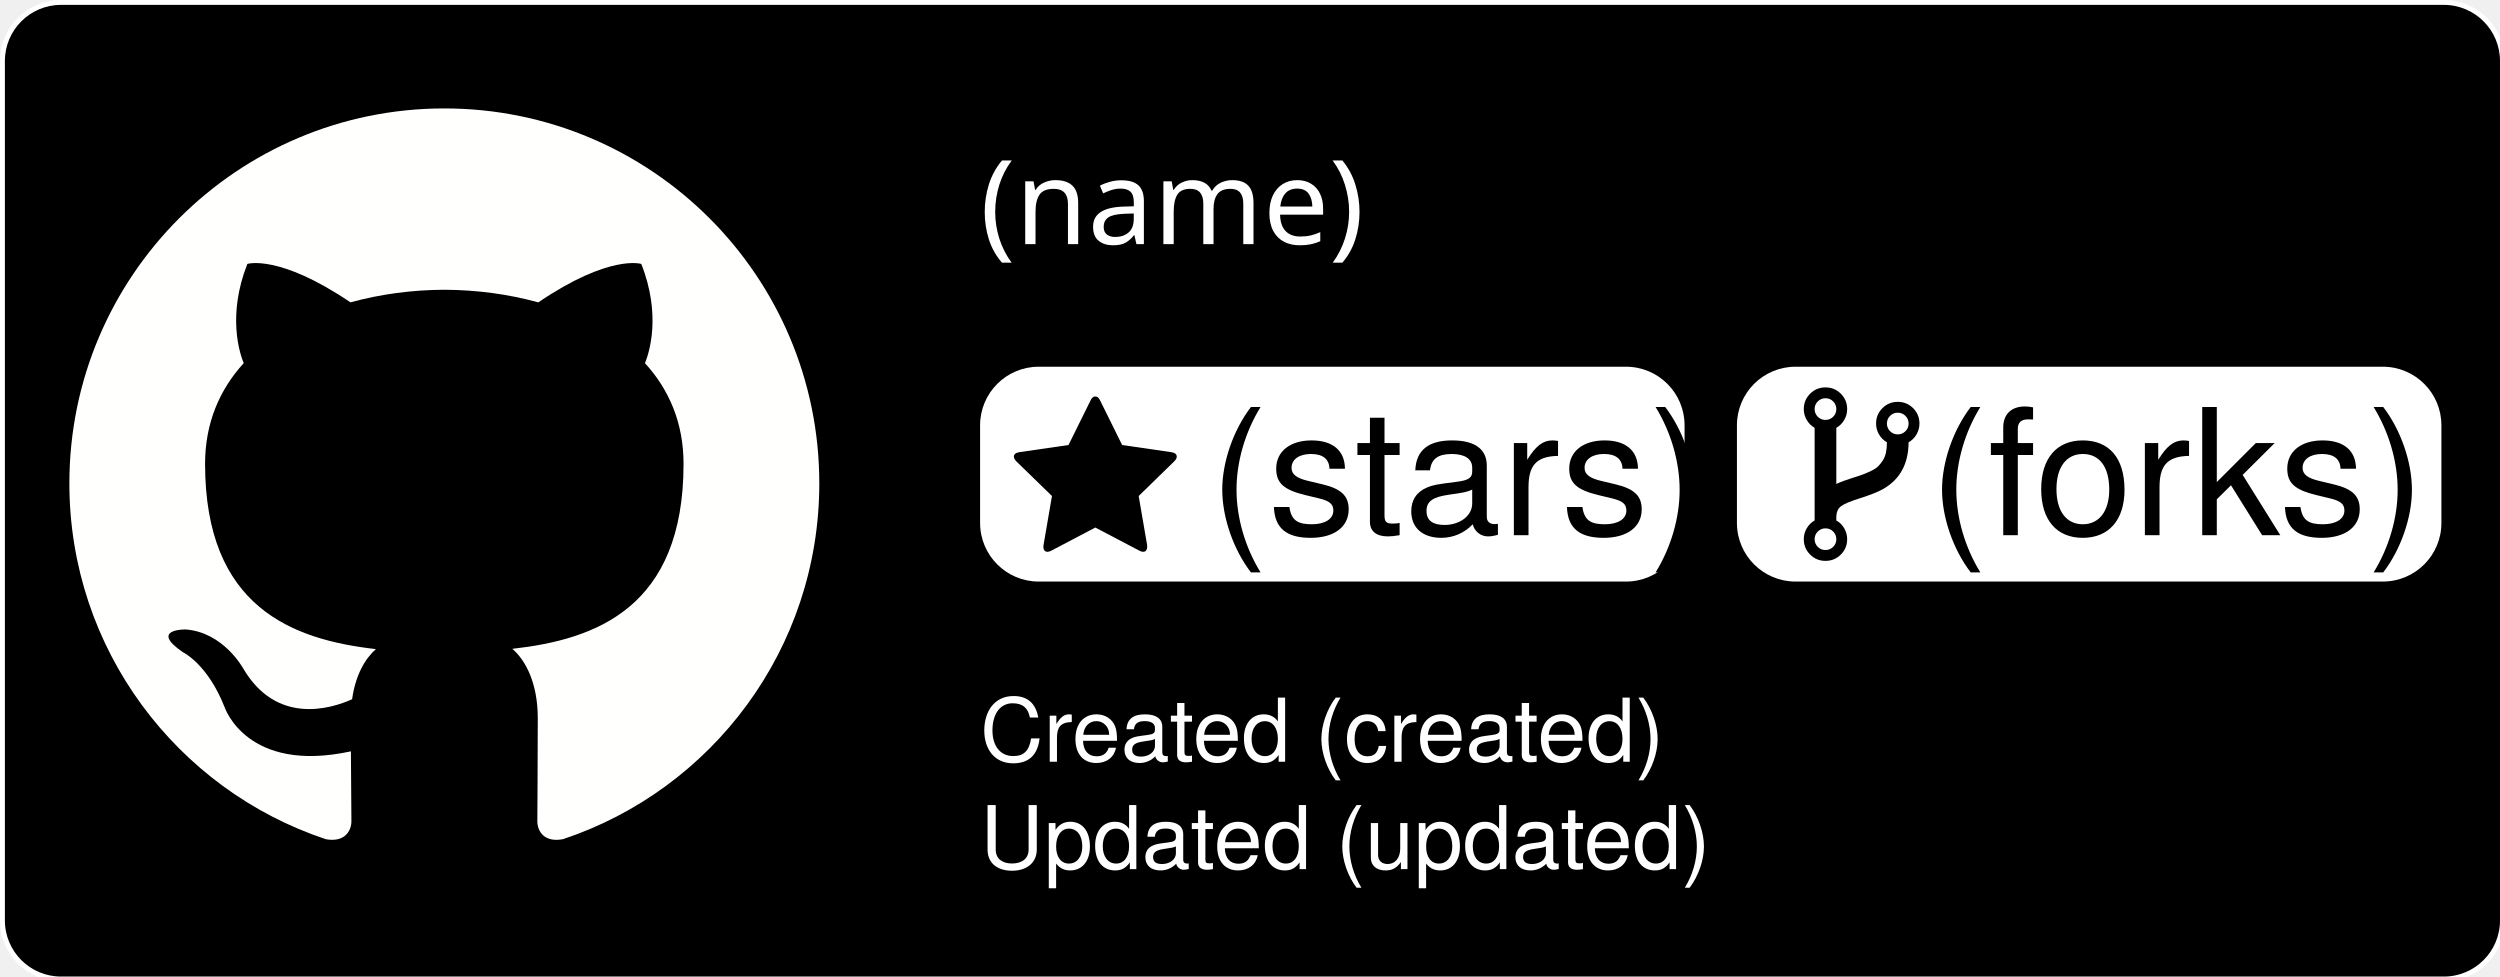
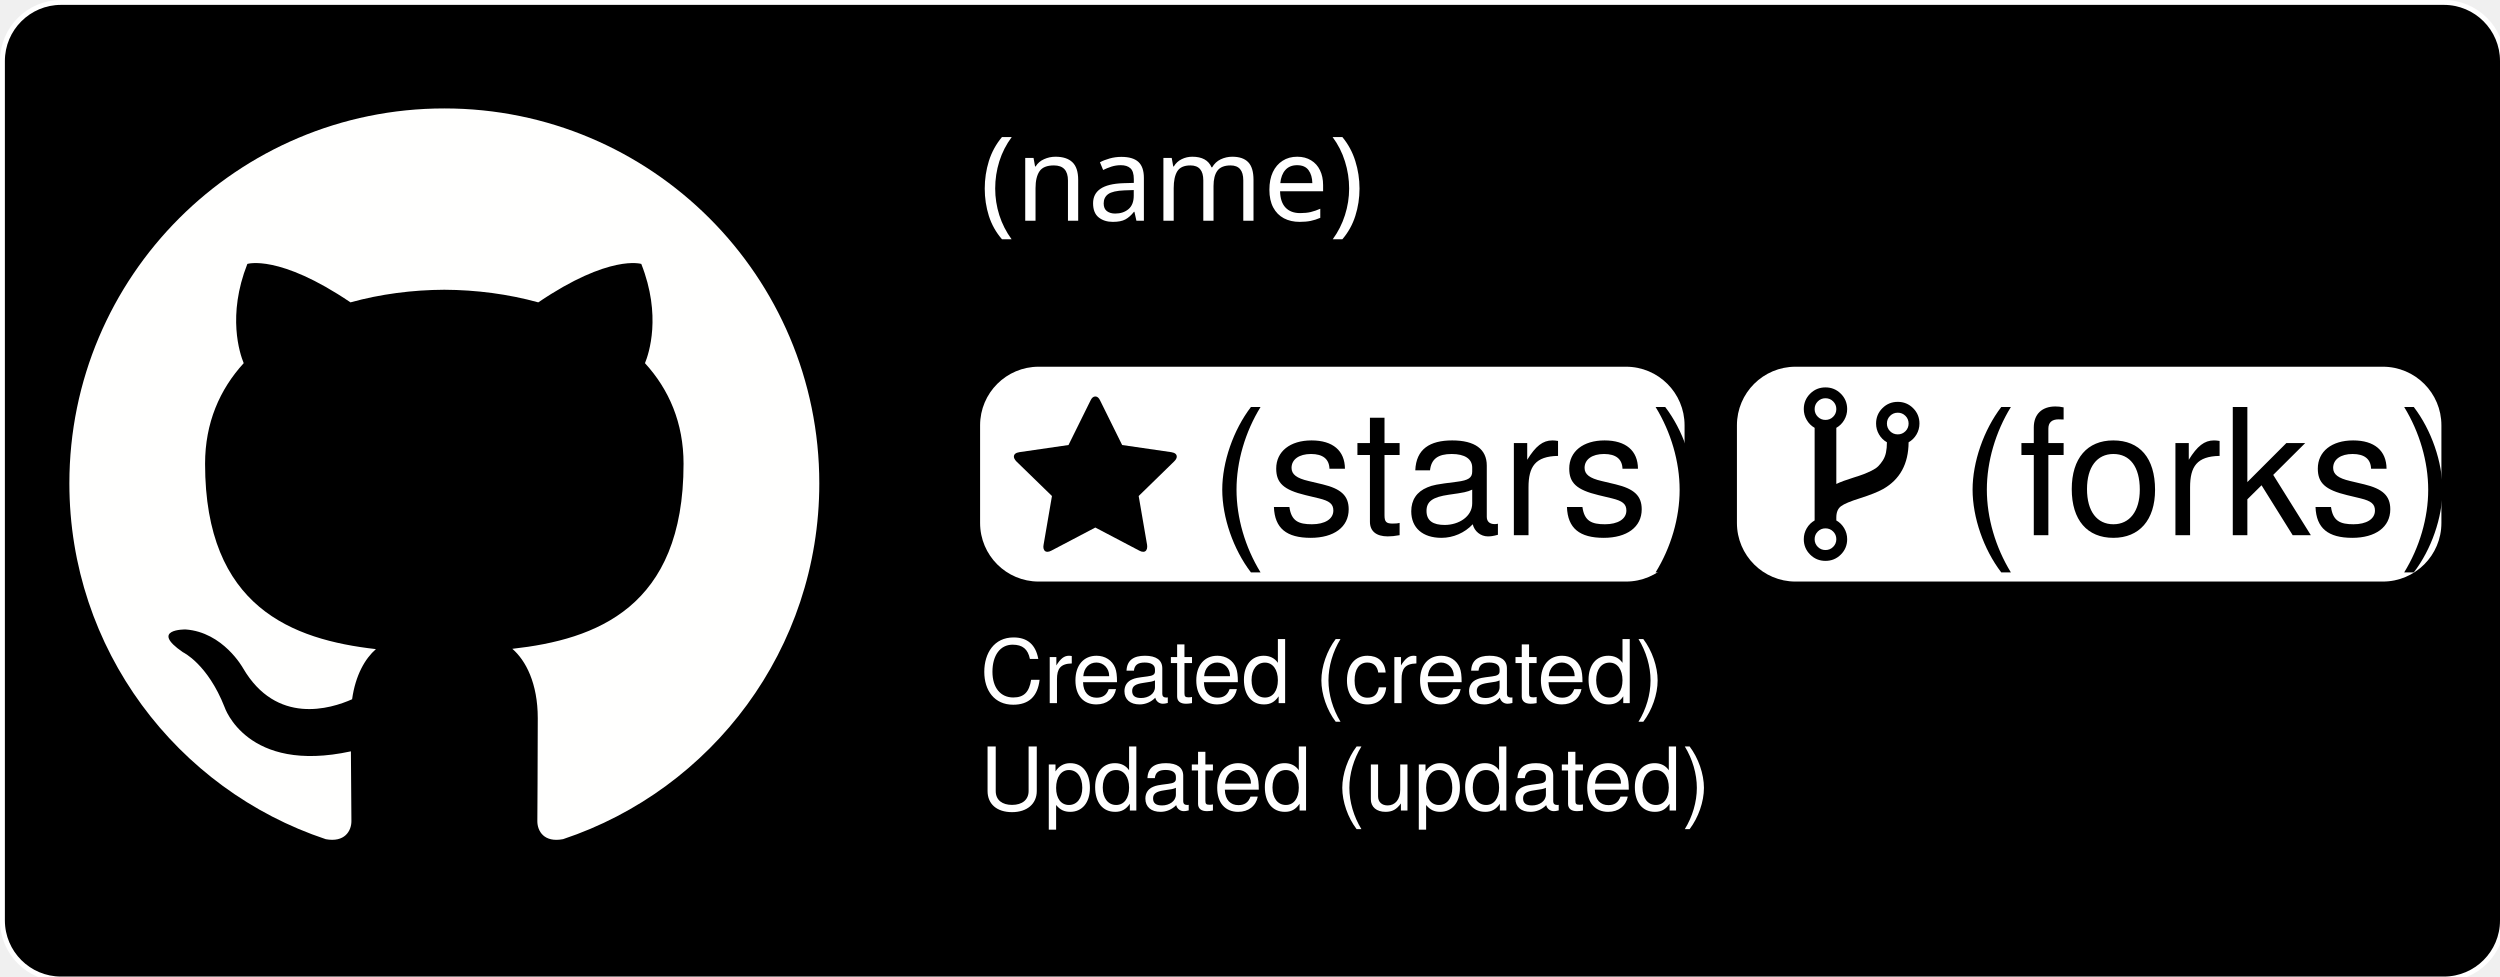
<svg xmlns="http://www.w3.org/2000/svg" version="1.1" x="0" y="0" width="512" height="200" viewBox="0, 0, 512, 200">
  <g id="Layer_3">
    <g>
      <path d="M12.5,0.5 L500.5,0.5 C507.127,0.5 512.5,5.873 512.5,12.5 L512.5,188.5 C512.5,195.127 507.127,200.5 500.5,200.5 L12.5,200.5 C5.873,200.5 0.5,195.127 0.5,188.5 L0.5,12.5 C0.5,5.873 5.873,0.5 12.5,0.5 z" fill="#000000" />
      <path d="M12.5,0.5 L500.5,0.5 C507.127,0.5 512.5,5.873 512.5,12.5 L512.5,188.5 C512.5,195.127 507.127,200.5 500.5,200.5 L12.5,200.5 C5.873,200.5 0.5,195.127 0.5,188.5 L0.5,12.5 C0.5,5.873 5.873,0.5 12.5,0.5 z" fill-opacity="0" stroke="#FFFFFF" stroke-width="1" />
    </g>
  </g>
  <g id="Layer_1">
-     <text transform="matrix(1, 0, 0, 1, 343.159, 44.5)">
+     <text transform="matrix(1, 0, 0, 1, 343.159, 39.706)">
      <tspan x="-142.436" y="5.5" font-family="HelveticaNeue-Bold" font-size="24" fill="#FFFFFF">(name)</tspan>
    </text>
-     <text transform="matrix(1, 0, 0, 1, 340.913, 165)">
-       <tspan x="-140.19" y="-9" font-family="HelveticaNeue" font-size="18" fill="#FFFFFF">Created (created)</tspan>
-       <tspan x="-140.19" y="13" font-family="HelveticaNeue" font-size="18" fill="#FFFFFF">Updated (updated)</tspan>
+     <text transform="matrix(1, 0, 0, 1, 340.913, 149.5)">
+       <tspan x="-140.19" y="-5.5" font-family="HelveticaNeue" font-size="18" fill="#FFFFFF">Created (created)</tspan>
+       <tspan x="-140.19" y="16.5" font-family="HelveticaNeue" font-size="18" fill="#FFFFFF">Updated (updated)</tspan>
    </text>
  </g>
  <g id="Layer_4">
    <path d="M91,22.206 C48.594,22.206 14.207,56.586 14.207,98.999 C14.207,132.927 36.21,161.713 66.723,171.867 C70.561,172.578 71.97,170.201 71.97,168.173 C71.97,166.343 71.898,160.292 71.865,153.875 C50.501,158.521 45.993,144.815 45.993,144.815 C42.5,135.94 37.467,133.578 37.467,133.578 C30.499,128.812 37.992,128.91 37.992,128.91 C45.703,129.452 49.764,136.825 49.764,136.825 C56.613,148.564 67.729,145.169 72.111,143.207 C72.801,138.245 74.79,134.856 76.986,132.939 C59.93,130.998 41.999,124.412 41.999,94.987 C41.999,86.604 44.999,79.754 49.911,74.376 C49.114,72.441 46.486,64.63 50.657,54.052 C50.657,54.052 57.105,51.99 71.779,61.925 C77.904,60.224 84.474,59.371 91,59.34 C97.526,59.371 104.101,60.224 110.238,61.925 C124.895,51.99 131.335,54.052 131.335,54.052 C135.514,64.63 132.886,72.441 132.089,74.376 C137.013,79.754 139.991,86.604 139.991,94.987 C139.991,124.483 122.026,130.976 104.926,132.878 C107.68,135.261 110.135,139.934 110.135,147.099 C110.135,157.374 110.047,165.643 110.047,168.173 C110.047,170.217 111.428,172.612 115.321,171.858 C145.818,161.692 167.793,132.917 167.793,98.999 C167.793,56.586 133.411,22.206 91,22.206" fill="#FFFFFE" />
  </g>
  <g id="Layer_2">
    <path d="M212.723,75.103 L333,75.103 C339.627,75.103 345,80.476 345,87.103 L345,107.103 C345,113.731 339.627,119.103 333,119.103 L212.723,119.103 C206.096,119.103 200.723,113.731 200.723,107.103 L200.723,87.103 C200.723,80.476 206.096,75.103 212.723,75.103 z" fill="#FFFFFF" />
    <path d="M367.723,75.103 L488,75.103 C494.627,75.103 500,80.476 500,87.103 L500,107.103 C500,113.731 494.627,119.103 488,119.103 L367.723,119.103 C361.096,119.103 355.723,113.731 355.723,107.103 L355.723,87.103 C355.723,80.476 361.096,75.103 367.723,75.103 z" fill="#FFFFFF" />
    <path d="M391.808,83.595 C390.944,82.731 389.895,82.3 388.662,82.3 C387.428,82.3 386.38,82.731 385.516,83.595 C384.653,84.458 384.221,85.507 384.221,86.741 C384.221,87.542 384.421,88.287 384.822,88.973 C385.223,89.659 385.762,90.195 386.441,90.58 C386.441,91.382 386.376,92.088 386.245,92.697 C386.114,93.306 385.898,93.841 385.597,94.304 C385.296,94.767 384.984,95.16 384.66,95.484 C384.336,95.808 383.881,96.112 383.295,96.398 C382.709,96.683 382.165,96.922 381.664,97.115 C381.163,97.307 380.489,97.535 379.64,97.797 C378.098,98.275 376.911,98.714 376.078,99.116 L376.078,87.619 C376.757,87.234 377.297,86.698 377.697,86.012 C378.098,85.326 378.299,84.581 378.299,83.78 C378.299,82.546 377.867,81.497 377.003,80.634 C376.14,79.771 375.092,79.339 373.858,79.339 C372.624,79.339 371.575,79.77 370.712,80.634 C369.848,81.497 369.416,82.546 369.416,83.78 C369.416,84.581 369.617,85.326 370.018,86.012 C370.419,86.698 370.958,87.234 371.637,87.619 L371.637,106.587 C370.958,106.972 370.419,107.509 370.018,108.195 C369.617,108.881 369.416,109.625 369.416,110.427 C369.416,111.66 369.848,112.709 370.712,113.572 C371.575,114.436 372.624,114.868 373.858,114.868 C375.091,114.868 376.14,114.436 377.003,113.572 C377.867,112.709 378.299,111.66 378.299,110.427 C378.299,109.625 378.098,108.881 377.697,108.195 C377.296,107.509 376.757,106.972 376.078,106.587 L376.078,105.986 C376.078,104.922 376.398,104.151 377.038,103.673 C377.678,103.194 378.985,102.647 380.959,102.031 C383.041,101.367 384.606,100.742 385.655,100.156 C389.109,98.198 390.852,95.006 390.882,90.58 C391.561,90.195 392.101,89.659 392.502,88.973 C392.902,88.286 393.103,87.542 393.103,86.741 C393.103,85.507 392.671,84.458 391.808,83.595 z M375.431,112 C374.999,112.432 374.475,112.648 373.858,112.648 C373.241,112.648 372.717,112.432 372.285,112 C371.853,111.569 371.637,111.044 371.637,110.428 C371.637,109.811 371.853,109.286 372.285,108.854 C372.717,108.423 373.241,108.207 373.858,108.207 C374.475,108.207 374.999,108.423 375.431,108.854 C375.863,109.286 376.079,109.811 376.079,110.428 C376.078,111.044 375.863,111.569 375.431,112 z M375.431,85.353 C374.999,85.785 374.475,86 373.858,86 C373.241,86 372.717,85.785 372.285,85.353 C371.853,84.921 371.637,84.397 371.637,83.78 C371.637,83.163 371.853,82.639 372.285,82.207 C372.717,81.775 373.241,81.559 373.858,81.559 C374.475,81.559 374.999,81.775 375.431,82.207 C375.863,82.639 376.079,83.163 376.079,83.78 C376.078,84.397 375.863,84.921 375.431,85.353 z M390.235,88.314 C389.803,88.745 389.279,88.961 388.662,88.961 C388.045,88.961 387.521,88.745 387.089,88.314 C386.658,87.882 386.442,87.358 386.442,86.741 C386.442,86.124 386.658,85.6 387.089,85.168 C387.521,84.736 388.045,84.52 388.662,84.52 C389.279,84.52 389.803,84.736 390.235,85.168 C390.666,85.599 390.882,86.124 390.882,86.741 C390.882,87.358 390.667,87.882 390.235,88.314 z" fill="#000000" id="code-fork-symbol" />
-     <text transform="matrix(1, 0, 0, 1, 443.423, 97.103)">
+     <text transform="matrix(1, 0, 0, 1, 449.68, 97.103)">
      <tspan x="-48.32" y="12.5" font-family="HelveticaNeue" font-size="36" fill="#000000">(forks)</tspan>
    </text>
    <path d="M241,93.525 C241,93.03 240.626,92.723 239.877,92.603 L229.815,91.139 L225.305,82.019 C225.051,81.471 224.723,81.197 224.322,81.197 C223.921,81.197 223.594,81.471 223.34,82.019 L218.83,91.139 L208.767,92.603 C208.019,92.723 207.644,93.03 207.644,93.525 C207.644,93.806 207.811,94.126 208.146,94.487 L215.442,101.583 L213.718,111.606 C213.692,111.793 213.678,111.927 213.678,112.007 C213.678,112.288 213.748,112.525 213.889,112.719 C214.029,112.913 214.239,113.009 214.52,113.009 C214.761,113.009 215.028,112.93 215.322,112.769 L224.322,108.038 L233.323,112.769 C233.604,112.93 233.871,113.009 234.124,113.009 C234.393,113.009 234.596,112.913 234.736,112.719 C234.876,112.525 234.946,112.288 234.946,112.007 C234.946,111.833 234.939,111.7 234.926,111.606 L233.202,101.583 L240.479,94.487 C240.826,94.14 241,93.819 241,93.525 z" fill="#000000" id="star" />
    <text transform="matrix(1, 0, 0, 1, 295.68, 97.103)">
      <tspan x="-47.988" y="12.5" font-family="HelveticaNeue" font-size="36" fill="#000000">(stars)</tspan>
    </text>
  </g>
</svg>
